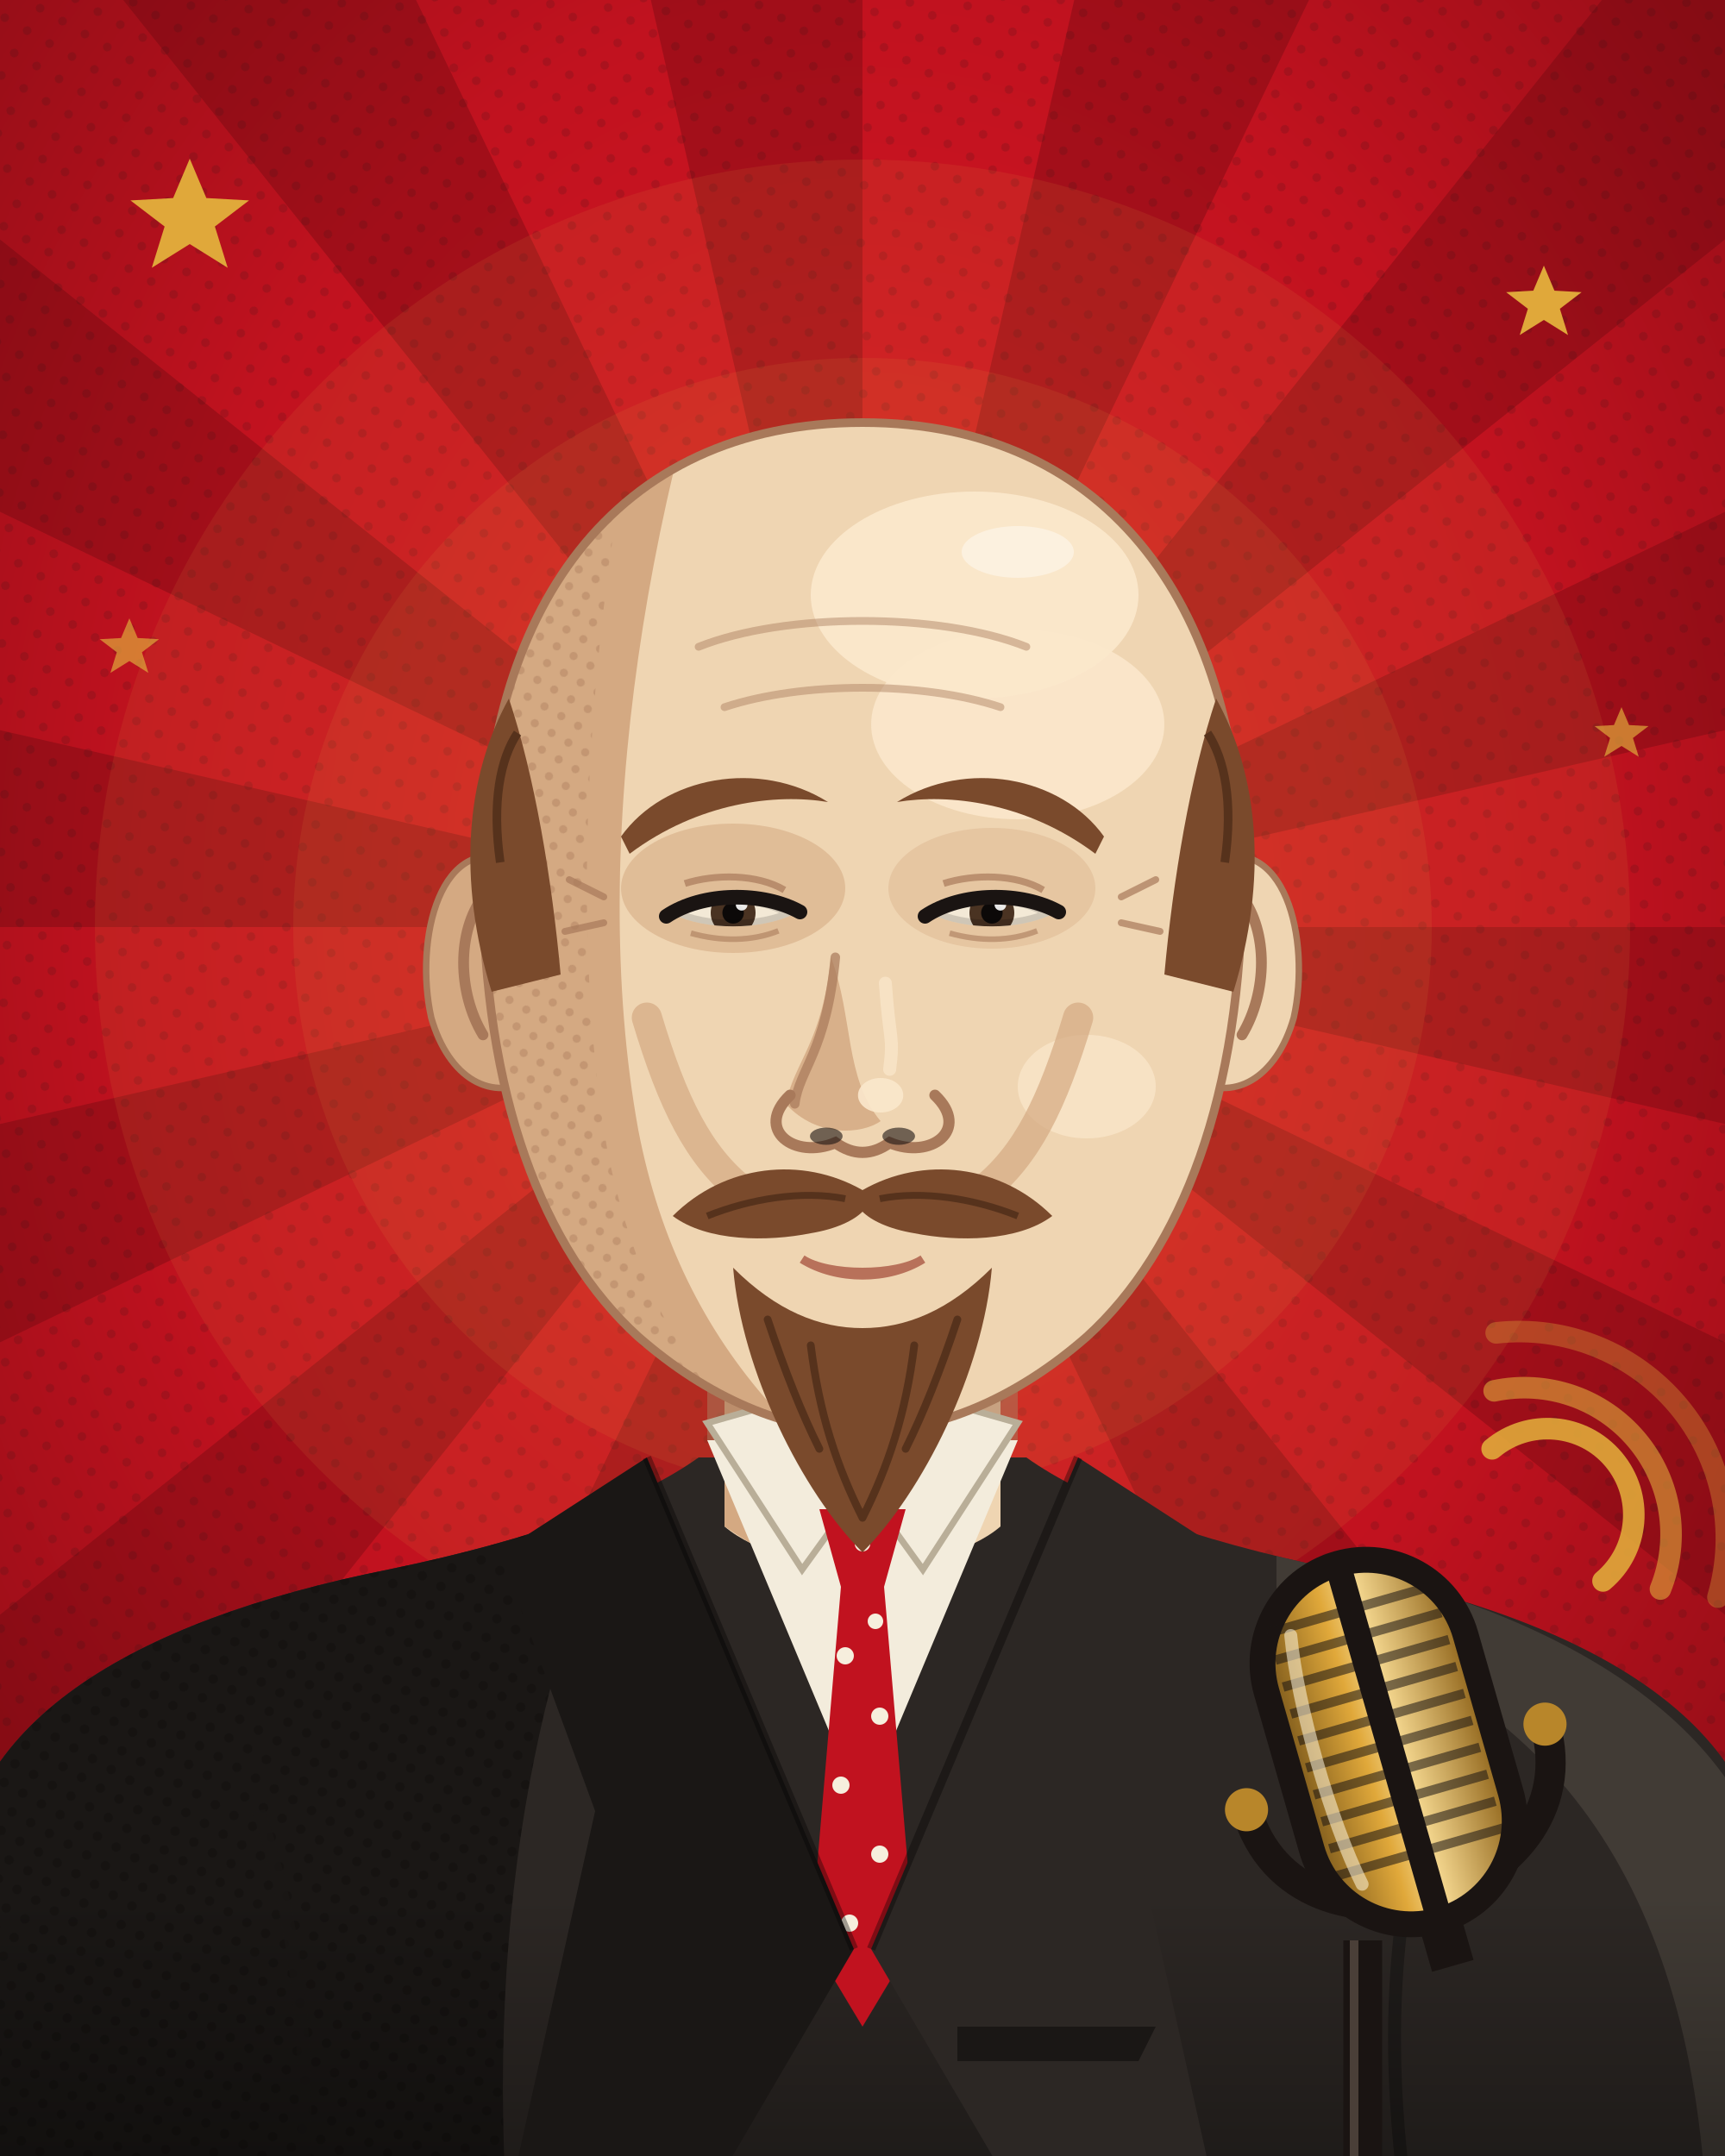
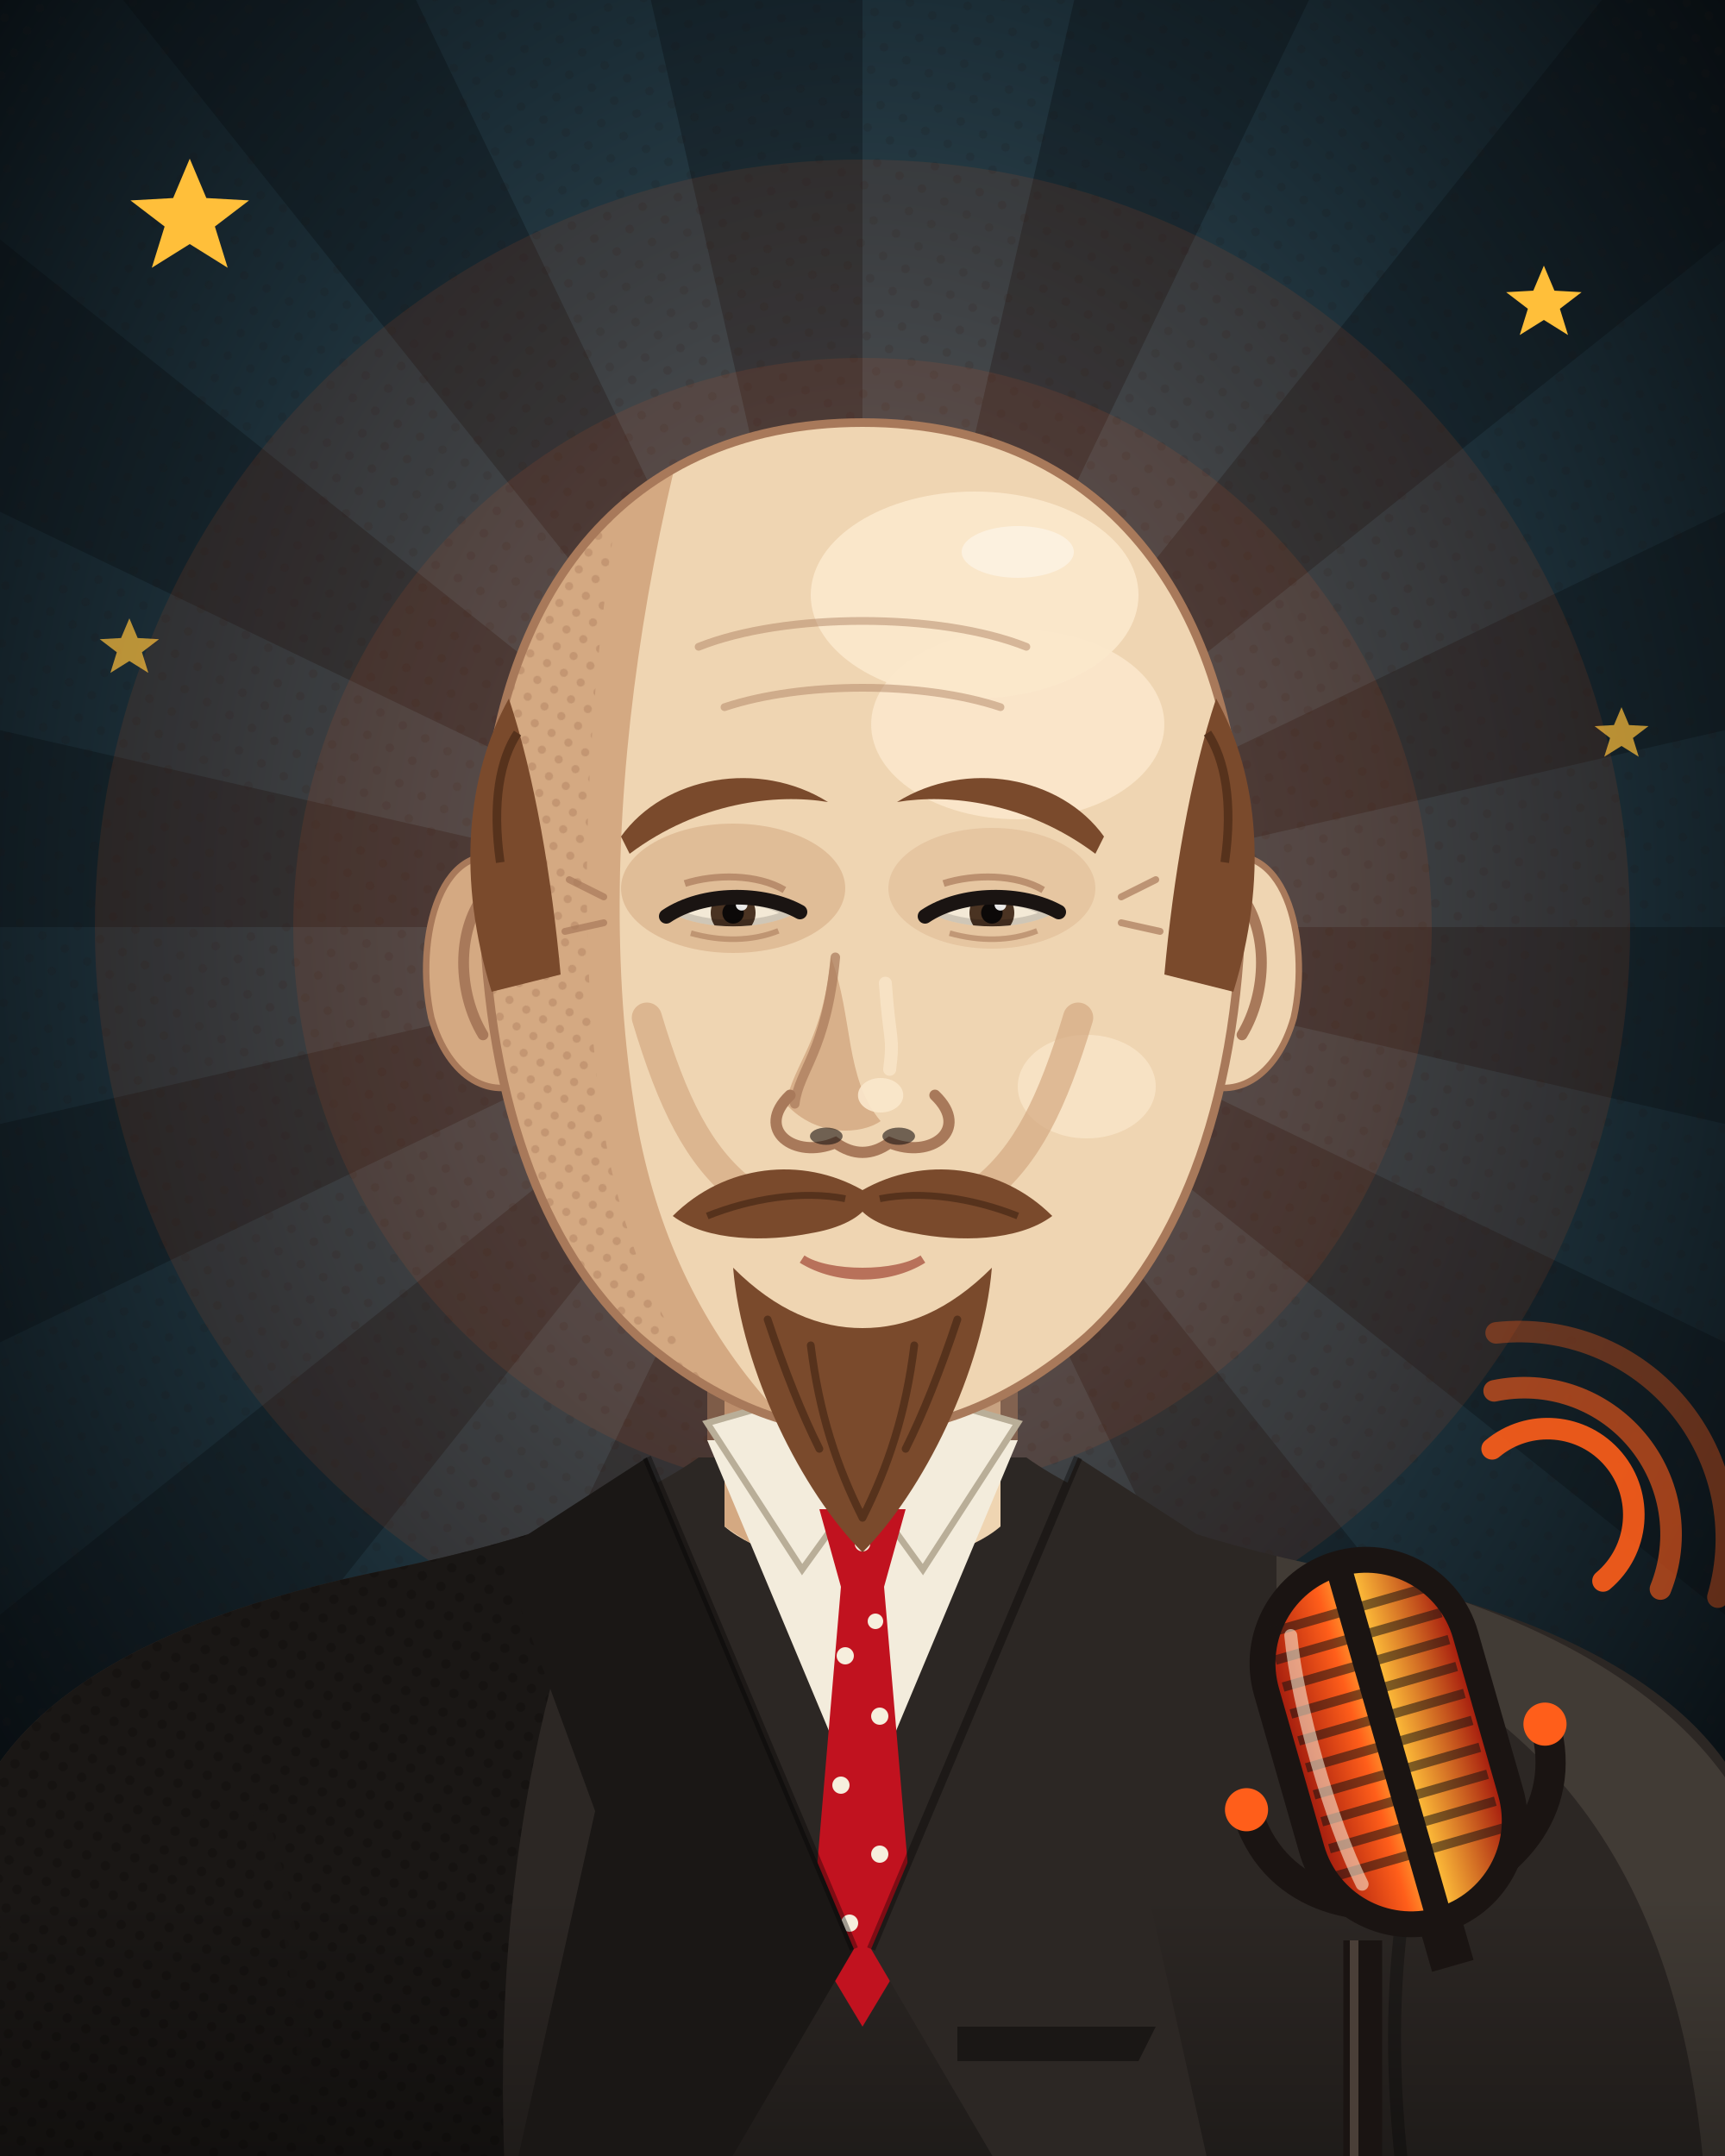
<svg xmlns="http://www.w3.org/2000/svg" viewBox="0 0 400 500" width="400" height="500" role="img" aria-label="Caricature of a bald revolutionary with a goatee">
  <defs>
    <radialGradient id="lnbg" cx="50%" cy="42%" r="70%">
-       <stop offset="0" stop-color="#dc1824" />
-       <stop offset=".6" stop-color="#c1121f" />
-       <stop offset="1" stop-color="#8f0d16" />
+       <stop offset="0" stop-color="#48636f" />
+       <stop offset=".6" stop-color="#1b2d36" />
+       <stop offset="1" stop-color="#05090c" />
    </radialGradient>
    <pattern id="lnht" width="6" height="6" patternUnits="userSpaceOnUse" patternTransform="rotate(30)">
      <circle cx="3" cy="3" r="1" fill="#1a1412" opacity=".16" />
    </pattern>
    <pattern id="lnhs" width="4.5" height="4.5" patternUnits="userSpaceOnUse" patternTransform="rotate(30)">
      <circle cx="2.25" cy="2.25" r=".95" fill="#a8795a" opacity=".55" />
    </pattern>
    <pattern id="lnhc" width="5" height="5" patternUnits="userSpaceOnUse" patternTransform="rotate(30)">
      <circle cx="2.5" cy="2.5" r="1.1" fill="#000" opacity=".28" />
    </pattern>
    <linearGradient id="lngrille" x1="0" y1="0" x2="1" y2="0">
-       <stop offset="0" stop-color="#8a6420" />
-       <stop offset=".35" stop-color="#e0a83a" />
-       <stop offset=".55" stop-color="#f6d991" />
-       <stop offset="1" stop-color="#9a7026" />
+       <stop offset="0" stop-color="#a8200f" />
+       <stop offset=".35" stop-color="#ff5e1a" />
+       <stop offset=".55" stop-color="#ffbf3a" />
+       <stop offset="1" stop-color="#a8200f" />
    </linearGradient>
    <linearGradient id="lnshade" x1="0" y1="0" x2="0" y2="1">
      <stop offset="0" stop-color="#000" stop-opacity="0" />
      <stop offset="1" stop-color="#000" stop-opacity=".35" />
    </linearGradient>
  </defs>
  <rect width="400" height="500" fill="url(#lnbg)" />
-   <path d="M200 215L900.0 215.0L882.4 370.8ZM200 215L830.7 518.7L747.3 651.4ZM200 215L636.4 762.3L503.7 845.7ZM200 215L355.8 897.4L200.0 915.0ZM200 215L44.2 897.4L-103.7 845.7ZM200 215L-236.4 762.3L-347.3 651.4ZM200 215L-430.7 518.7L-482.4 370.8ZM200 215L-500.0 215.0L-482.4 59.2ZM200 215L-430.7 -88.7L-347.3 -221.4ZM200 215L-236.4 -332.3L-103.7 -415.7ZM200 215L44.2 -467.4L200.0 -485.0ZM200 215L355.8 -467.4L503.7 -415.7ZM200 215L636.4 -332.3L747.3 -221.4ZM200 215L830.7 -88.7L882.4 59.2Z" fill="#5c070d" opacity=".32" />
+   <path d="M200 215L900.0 215.0L882.4 370.8ZM200 215L830.7 518.7L747.3 651.4ZM200 215L636.4 762.3L503.7 845.7ZM200 215L355.8 897.4L200.0 915.0ZM200 215L44.2 897.4L-103.7 845.7ZM200 215L-236.4 762.3L-347.3 651.4ZM200 215L-430.7 518.7L-482.4 370.8ZM200 215L-500.0 215.0L-482.4 59.2ZM200 215L-430.7 -88.7L-347.3 -221.4ZM200 215L-236.4 -332.3L-103.7 -415.7ZM200 215L44.2 -467.4L200.0 -485.0ZM200 215L355.8 -467.4L503.7 -415.7ZM200 215L636.4 -332.3L747.3 -221.4ZM200 215L830.7 -88.7L882.4 59.2Z" fill="#05090c" opacity=".32" />
  <rect width="400" height="500" fill="url(#lnht)" opacity=".9" />
-   <circle cx="200" cy="215" r="178" fill="#e0a83a" opacity=".10" />
-   <circle cx="200" cy="215" r="132" fill="#e0a83a" opacity=".10" />
-   <path d="M0-12l3.5 8.3 9 .5-7.2 5.5 2.7 8.7L0 6l-8 5 2.7-8.7-7.2-5.5 9-.5z" transform="translate(44 50) scale(1.1)" fill="#e0a83a" opacity="1" />
-   <path d="M0-12l3.5 8.3 9 .5-7.2 5.5 2.7 8.7L0 6l-8 5 2.7-8.7-7.2-5.5 9-.5z" transform="translate(358 70) scale(0.7)" fill="#e0a83a" opacity="1" />
-   <path d="M0-12l3.5 8.3 9 .5-7.2 5.5 2.7 8.7L0 6l-8 5 2.7-8.7-7.2-5.5 9-.5z" transform="translate(30 150) scale(0.55)" fill="#e0a83a" opacity="0.7" />
-   <path d="M0-12l3.5 8.3 9 .5-7.2 5.5 2.7 8.7L0 6l-8 5 2.7-8.7-7.2-5.5 9-.5z" transform="translate(376 170) scale(0.5)" fill="#e0a83a" opacity="0.7" />
+   <circle cx="200" cy="215" r="178" fill="#ff5e1a" opacity=".10" />
+   <circle cx="200" cy="215" r="132" fill="#ff5e1a" opacity=".10" />
+   <path d="M0-12l3.5 8.3 9 .5-7.2 5.5 2.7 8.7L0 6l-8 5 2.7-8.7-7.2-5.5 9-.5z" transform="translate(44 50) scale(1.1)" fill="#ffbf3a" opacity="1" />
+   <path d="M0-12l3.5 8.3 9 .5-7.2 5.5 2.7 8.7L0 6l-8 5 2.7-8.7-7.2-5.5 9-.5z" transform="translate(358 70) scale(0.7)" fill="#ffbf3a" opacity="1" />
+   <path d="M0-12l3.5 8.3 9 .5-7.2 5.5 2.7 8.7L0 6l-8 5 2.7-8.7-7.2-5.5 9-.5z" transform="translate(30 150) scale(0.55)" fill="#ffbf3a" opacity="0.7" />
+   <path d="M0-12l3.5 8.3 9 .5-7.2 5.5 2.7 8.7L0 6l-8 5 2.7-8.7-7.2-5.5 9-.5z" transform="translate(376 170) scale(0.5)" fill="#ffbf3a" opacity="0.7" />
  <clipPath id="lnsh">
    <path d="M-10 510V440C-10 400 30 376 90 364C124 357 148 348 162 338H238C252 348 276 357 310 364C370 376 410 400 410 440V510Z" />
  </clipPath>
  <path d="M-10 510V440C-10 400 30 376 90 364C124 357 148 348 162 338H238C252 348 276 357 310 364C370 376 410 400 410 440V510Z" fill="#2c2724" />
  <g clip-path="url(#lnsh)">
    <path d="M-20 330H150C126 380 112 440 118 520H-20Z" fill="#1a1715" />
    <path d="M-20 330H150C126 380 112 440 118 520H-20Z" fill="url(#lnhc)" opacity=".6" />
    <path d="M296 360C360 372 404 398 412 440V520H396C394 440 362 392 296 374Z" fill="#48413b" opacity=".75" />
    <path d="M60 420C70 450 72 480 70 510M330 420C322 450 322 480 326 510" stroke="#1a1715" stroke-width="3" fill="none" opacity=".7" />
    <rect y="440" width="400" height="70" fill="url(#lnshade)" />
  </g>
  <path d="M168 290V354C182 366 218 366 232 354V290Z" fill="#efd5b2" />
  <path d="M168 290V354C174 358 180 362 188 364C182 340 180 316 182 290Z" fill="#d4a982" />
  <path d="M164 292C176 336 224 336 236 292V334C222 350 178 350 164 334Z" fill="#a8795a" opacity=".55" />
  <path d="M164 334L200 420L236 334Z" fill="#f3ecdc" />
  <path d="M164 330L186 364L199 346L178 326Z" fill="#f3ecdc" stroke="#b9ae98" stroke-width="1.5" />
  <path d="M236 330L214 364L201 346L222 326Z" fill="#f3ecdc" stroke="#b9ae98" stroke-width="1.5" />
  <path d="M190 350H210L205 368H195Z" fill="#c1121f" />
  <path d="M195 368L188 450L200 470L212 450L205 368Z" fill="#c1121f" />
  <g fill="#f6eedd">
    <circle cx="200" cy="358" r="1.8" />
    <circle cx="196" cy="384" r="2" />
    <circle cx="204" cy="398" r="2" />
    <circle cx="195" cy="414" r="2" />
    <circle cx="204" cy="430" r="2" />
    <circle cx="197" cy="446" r="2" />
    <circle cx="203" cy="376" r="1.8" />
  </g>
  <path d="M150 338L198 452L164 510H118L138 420L116 360Z" fill="#1a1715" />
  <path d="M250 338L202 452L236 510H282L262 420L284 360Z" fill="#2c2724" />
  <path d="M150 338L198 452M250 338L202 452" stroke="#000" stroke-opacity=".35" stroke-width="2" />
  <path d="M222 470h46l-4 8h-42z" fill="#1a1715" />
  <path d="M120 200C102 192 96 218 100 236C104 250 114 256 124 250Z" fill="#d4a982" stroke="#a8795a" stroke-width="1.5" />
  <path d="M112 208C106 216 106 230 112 240" stroke="#a8795a" stroke-width="2.5" fill="none" stroke-linecap="round" />
  <path d="M280 200C298 192 304 218 300 236C296 250 286 256 276 250Z" fill="#efd5b2" stroke="#a8795a" stroke-width="1.5" />
  <path d="M288 208C294 216 294 230 288 240" stroke="#a8795a" stroke-width="2.5" fill="none" stroke-linecap="round" />
  <clipPath id="lnface">
    <path d="M200 98C258 98 288 142 288 204C288 254 274 290 252 310C236 324 218 332 200 332C182 332 164 324 148 310C126 290 112 254 112 204C112 142 142 98 200 98Z" />
  </clipPath>
  <path d="M200 98C258 98 288 142 288 204C288 254 274 290 252 310C236 324 218 332 200 332C182 332 164 324 148 310C126 290 112 254 112 204C112 142 142 98 200 98Z" fill="#efd5b2" />
  <g clip-path="url(#lnface)">
    <path d="M40 40H178C150 110 136 196 148 262C158 314 190 344 236 368H40Z" fill="#d4a982" />
    <path d="M40 40H160C140 110 130 196 140 262C148 310 172 338 206 360H40Z" fill="url(#lnhs)" opacity=".7" />
    <ellipse cx="236" cy="168" rx="34" ry="22" fill="#fbe8cc" opacity=".85" />
    <ellipse cx="252" cy="252" rx="16" ry="12" fill="#fbe8cc" opacity=".7" />
    <ellipse cx="170" cy="206" rx="26" ry="15" fill="#d4a982" opacity=".55" />
    <ellipse cx="230" cy="206" rx="24" ry="14" fill="#d4a982" opacity=".35" />
    <path d="M150 340C170 324 230 324 260 340V380H150Z" fill="#a8795a" opacity=".25" />
  </g>
  <path d="M200 98C258 98 288 142 288 204C288 254 274 290 252 310C236 324 218 332 200 332C182 332 164 324 148 310C126 290 112 254 112 204C112 142 142 98 200 98Z" fill="none" stroke="#a8795a" stroke-width="2" />
  <ellipse cx="226" cy="138" rx="38" ry="24" fill="#fbe8cc" opacity=".95" />
  <ellipse cx="236" cy="128" rx="13" ry="6" fill="#fff" opacity=".4" />
  <path d="M162 150C182 142 218 142 238 150M168 164C186 158 214 158 232 164" stroke="#a8795a" stroke-width="1.8" fill="none" opacity=".45" stroke-linecap="round" />
  <path d="M114 230C106 204 108 180 118 162C124 180 128 204 130 226Z" fill="#7a4a2c" />
  <path d="M286 230C294 204 292 180 282 162C276 180 272 204 270 226Z" fill="#7a4a2c" />
  <path d="M116 200C114 186 116 176 120 170M284 200C286 186 284 176 280 170" stroke="#56321c" stroke-width="2" fill="none" />
  <path d="M144 194C154 180 176 176 192 186C180 184 162 186 146 198Z" fill="#7a4a2c" />
  <path d="M256 194C246 180 224 176 208 186C220 184 238 186 254 198Z" fill="#7a4a2c" />
  <clipPath id="lnel">
    <path d="M156 212C163 206.78 177 206.78 184 212C176.3 215.78 163.7 215.78 156 212Z" />
  </clipPath>
  <path d="M156 212C163 206.78 177 206.78 184 212C176.3 215.78 163.7 215.78 156 212Z" fill="#f3e9d6" />
  <g clip-path="url(#lnel)">
    <circle cx="170" cy="211.7" r="5.2" fill="#4a3322" />
    <circle cx="170" cy="211.7" r="2.496" fill="#0c0908" />
    <circle cx="171.976" cy="209.816" r="1.352" fill="#fff" opacity=".9" />
    <path d="M156 212C163 206.78 177 206.78 184 212C176.3 215.78 163.7 215.78 156 212Z" fill="none" stroke="#000" stroke-opacity=".15" stroke-width="3" />
  </g>
  <path d="M154.5 212.5C163 206.78 177 206.78 185.5 211.5" fill="none" stroke="#1a1412" stroke-width="3.4" stroke-linecap="round" />
  <path d="M158.8 204.9C165.8 202.66 175.6 202.66 181.9 206.4" stroke="#a8795a" stroke-width="1.6" fill="none" opacity=".7" />
  <path d="M160.2 216.42C167.2 218.36 174.2 218.36 180.5 215.88" stroke="#a8795a" stroke-width="1.3" fill="none" opacity=".6" />
  <clipPath id="lner">
    <path d="M216 212C223 206.78 237 206.78 244 212C236.3 215.78 223.7 215.78 216 212Z" />
  </clipPath>
  <path d="M216 212C223 206.78 237 206.78 244 212C236.3 215.78 223.7 215.78 216 212Z" fill="#f3e9d6" />
  <g clip-path="url(#lner)">
    <circle cx="230" cy="211.7" r="5.2" fill="#4a3322" />
    <circle cx="230" cy="211.7" r="2.496" fill="#0c0908" />
    <circle cx="231.976" cy="209.816" r="1.352" fill="#fff" opacity=".9" />
    <path d="M216 212C223 206.78 237 206.78 244 212C236.3 215.78 223.7 215.78 216 212Z" fill="none" stroke="#000" stroke-opacity=".15" stroke-width="3" />
  </g>
  <path d="M214.5 212.5C223 206.78 237 206.78 245.5 211.5" fill="none" stroke="#1a1412" stroke-width="3.4" stroke-linecap="round" />
  <path d="M218.8 204.9C225.8 202.66 235.6 202.66 241.9 206.4" stroke="#a8795a" stroke-width="1.6" fill="none" opacity=".7" />
  <path d="M220.2 216.42C227.2 218.36 234.2 218.36 240.5 215.88" stroke="#a8795a" stroke-width="1.3" fill="none" opacity=".6" />
  <path d="M140 208L132 204M140 214L131 216M260 208L268 204M260 214L269 216" stroke="#a8795a" stroke-width="1.6" opacity=".7" stroke-linecap="round" />
  <path d="M150 236C156 256 162 268 172 276M250 236C244 256 238 268 228 276" stroke="#d4a982" stroke-width="7" fill="none" opacity=".7" stroke-linecap="round" />
  <path d="M192.7 222C190.6 242 184.3 246 182.2 256C189.5 264 200.0 263 204.2 260C195.8 250 197.9 236 192.7 222Z" fill="#d4a982" opacity=".85" />
  <path d="M193.7 222C191.6 244 185.3 248 184.3 256" stroke="#a8795a" stroke-width="2.2" fill="none" opacity=".7" stroke-linecap="round" />
  <path d="M183.2 254C174.8 262 184.3 269 193.7 265C197.9 268 202.1 268 206.3 265C215.8 269 225.2 262 216.8 254" stroke="#a8795a" stroke-width="2.6" fill="none" stroke-linecap="round" />
  <ellipse cx="191.6" cy="263.5" rx="3.78" ry="2" fill="#1a1412" opacity=".6" />
  <ellipse cx="208.4" cy="263.5" rx="3.78" ry="2" fill="#1a1412" opacity=".6" />
  <ellipse cx="204.2" cy="254" rx="5.25" ry="4" fill="#fbe8cc" opacity=".9" />
  <path d="M205.3 228C206.3 242 207.3 240 206.3 248" stroke="#fbe8cc" stroke-width="3" fill="none" opacity=".7" stroke-linecap="round" />
  <path d="M186 292C194 297 206 297 214 292C208 296 192 296 186 292Z" fill="#b8715a" stroke="#b8715a" stroke-width="2" />
  <path d="M170 294C172 318 186 346 200 360C214 346 228 318 230 294C220 304 210 308 200 308C190 308 180 304 170 294Z" fill="#7a4a2c" />
  <path d="M188 312C190 328 194 340 200 352M212 312C210 328 206 340 200 352M178 306C182 318 186 328 190 336M222 306C218 318 214 328 210 336" stroke="#56321c" stroke-width="1.8" fill="none" stroke-linecap="round" />
  <path d="M200 276C186 268 168 270 156 282C164 288 178 288 188 286C194 285 198 283 200 281C202 283 206 285 212 286C222 288 236 288 244 282C232 270 214 268 200 276Z" fill="#7a4a2c" />
  <path d="M164 282C174 278 186 276 196 278M236 282C226 278 214 276 204 278" stroke="#56321c" stroke-width="1.6" fill="none" />
  <path d="M316 450V520" stroke="#1a1412" stroke-width="9" />
  <path d="M314 450V520" stroke="#4a3f38" stroke-width="2" />
  <g transform="translate(322 404) rotate(-16)">
    <path d="M-36 6C-36 48 36 48 36 6" stroke="#1a1412" stroke-width="7" fill="none" />
    <rect x="-5" y="38" width="10" height="16" fill="#1a1412" />
    <rect x="-27" y="-46" width="54" height="92" rx="27" fill="#1a1412" />
    <rect x="-21" y="-40" width="42" height="80" rx="21" fill="url(#lngrille)" />
    <path d="M-20 -32.0H20M-20 -25.5H20M-20 -19.0H20M-20 -12.5H20M-20 -6.0H20M-20 0.5H20M-20 7.0H20M-20 13.5H20M-20 20.0H20M-20 26.5H20" stroke="#1a1412" stroke-width="2.2" opacity=".55" />
    <rect x="-3" y="-42" width="6" height="84" fill="#1a1412" />
    <path d="M-15 -30C-18 -14 -18 14 -15 30" stroke="#fff6dc" stroke-width="3" fill="none" opacity=".55" stroke-linecap="round" />
-     <circle cx="-36" cy="6" r="5" fill="#b8862a" />
-     <circle cx="36" cy="6" r="5" fill="#b8862a" />
+     <circle cx="-36" cy="6" r="5" fill="#ff5e1a" />
+     <circle cx="36" cy="6" r="5" fill="#ff5e1a" />
  </g>
-   <g fill="none" stroke="#e0a83a" stroke-width="5" stroke-linecap="round" transform="translate(346 336) rotate(-40)">
+   <g fill="none" stroke="#ff5e1a" stroke-width="5" stroke-linecap="round" transform="translate(346 336) rotate(-40)">
    <path d="M0 0a20 20 0 0 1 0 40" opacity=".9" />
    <path d="M9-10a34 34 0 0 1 0 60" opacity=".6" />
    <path d="M18-20a48 48 0 0 1 0 80" opacity=".35" />
  </g>
</svg>
